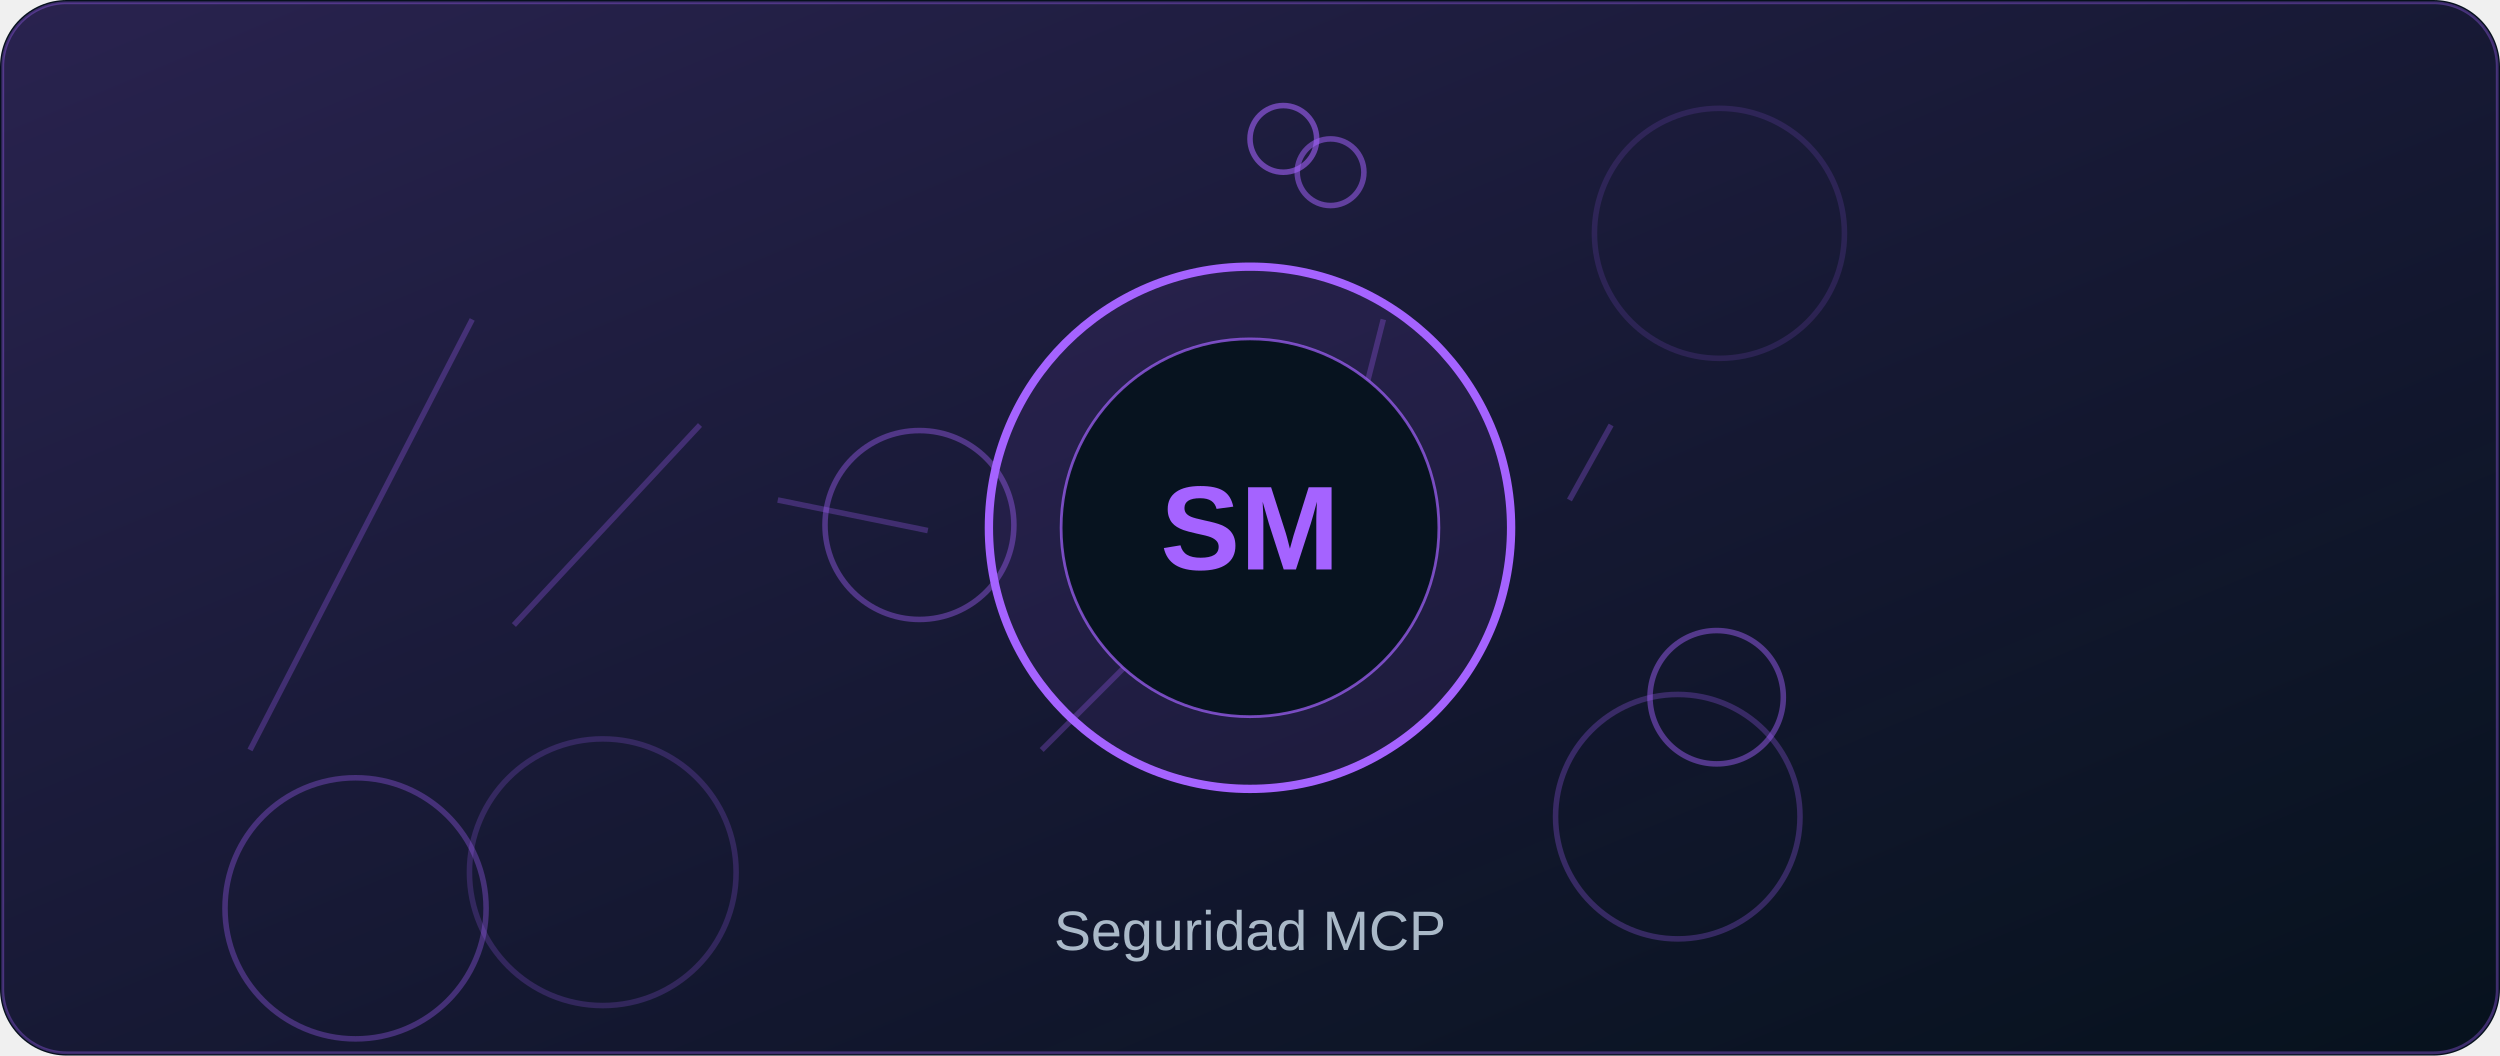
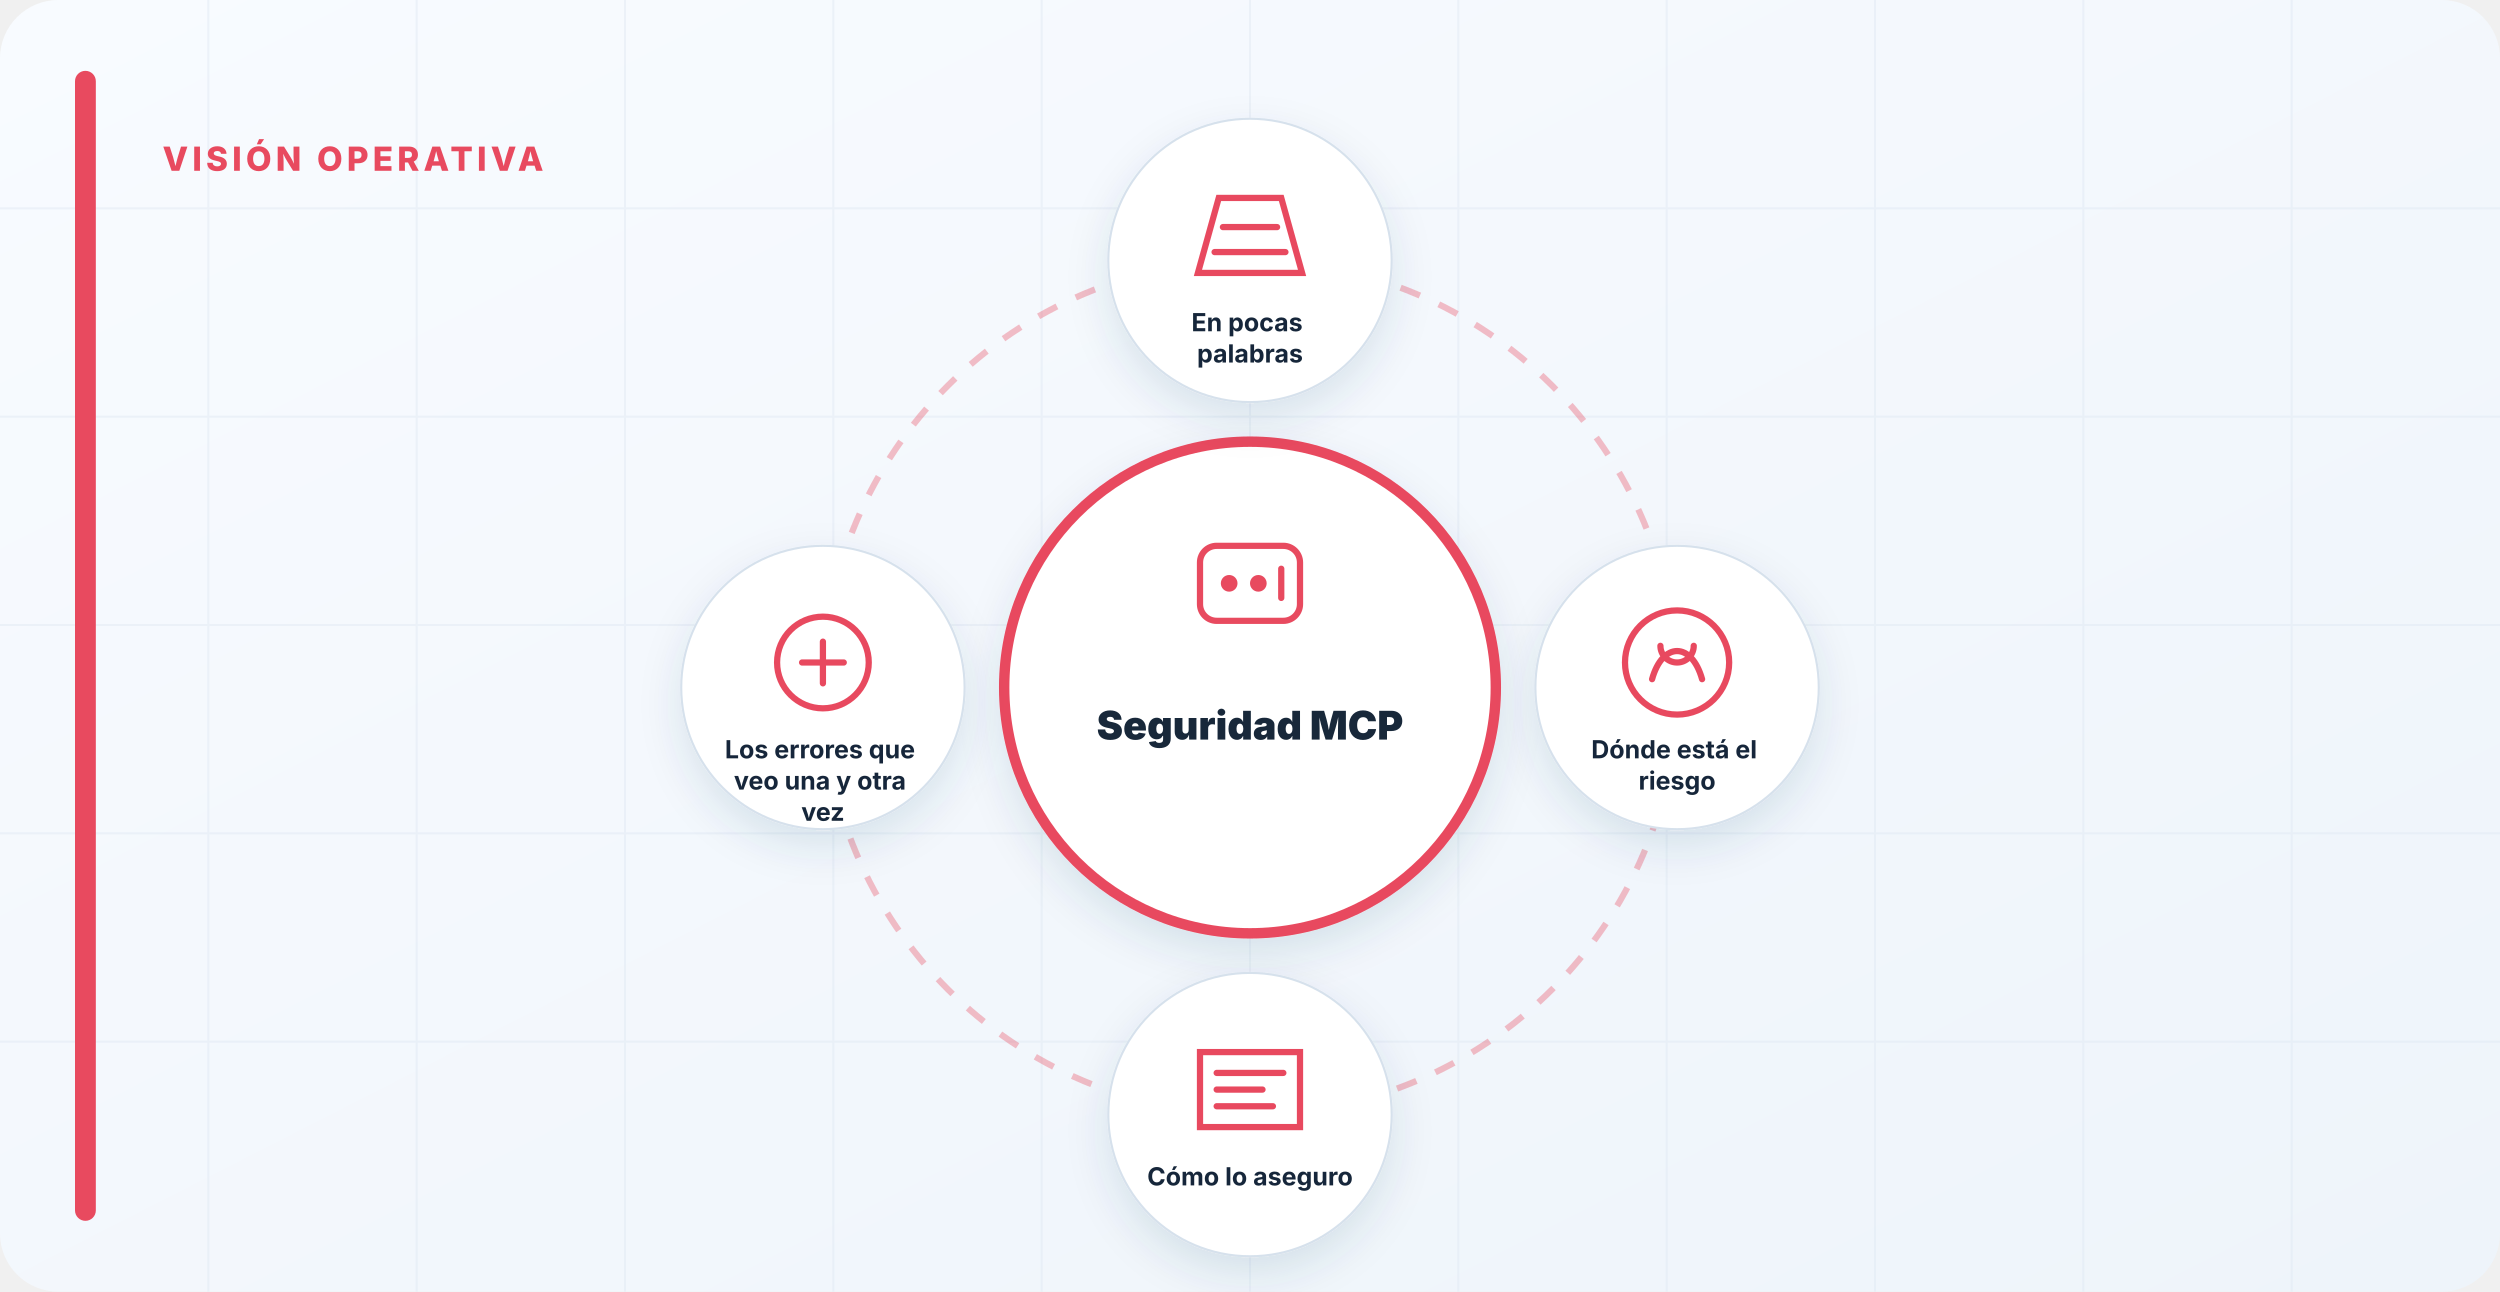
- <svg xmlns="http://www.w3.org/2000/svg" viewBox="0 0 900 380" role="img" aria-label="Diagrama de Seguridad MCP">
+ <svg xmlns="http://www.w3.org/2000/svg" width="1200" height="620" viewBox="0 0 1200 620" role="img" aria-labelledby="t d">
  <defs>
-     <linearGradient id="g" x1="0" y1="0" x2="1" y2="1">
-       <stop stop-color="#a563ff" stop-opacity=".22" />
-       <stop offset="1" stop-color="#07131f" stop-opacity=".2" />
+     <linearGradient id="bg" x1="0" y1="0" x2="1" y2="1">
+       <stop stop-color="#F8FBFF" />
+       <stop offset="1" stop-color="#EEF4FA" />
    </linearGradient>
-     <filter id="gl">
-       <feGaussianBlur stdDeviation="8" />
+     <filter id="s" x="-20%" y="-20%" width="140%" height="140%">
+       <feDropShadow dx="0" dy="8" stdDeviation="10" flood-color="#284866" flood-opacity=".12" />
    </filter>
  </defs>
-   <rect width="900" height="380" rx="24" fill="#06111d" />
-   <rect x="1" y="1" width="898" height="378" rx="23" fill="url(#g)" stroke="#a563ff" stroke-opacity=".35" />
-   <path d="M 90 270 L 170 115" stroke="#a563ff" stroke-opacity=".28" stroke-width="2" />
-   <path d="M 185 225 L 252 153" stroke="#a563ff" stroke-opacity=".28" stroke-width="2" />
-   <path d="M 280 180 L 334 191" stroke="#a563ff" stroke-opacity=".28" stroke-width="2" />
-   <path d="M 375 270 L 416 229" stroke="#a563ff" stroke-opacity=".28" stroke-width="2" />
-   <path d="M 470 225 L 498 115" stroke="#a563ff" stroke-opacity=".28" stroke-width="2" />
-   <path d="M 565 180 L 580 153" stroke="#a563ff" stroke-opacity=".28" stroke-width="2" />
-   <circle cx="619" cy="84" r="45" fill="none" stroke="#a563ff" stroke-opacity="0.15" stroke-width="2" />
-   <circle cx="217" cy="314" r="48" fill="none" stroke="#a563ff" stroke-opacity="0.21" stroke-width="2" />
-   <circle cx="604" cy="294" r="44" fill="none" stroke="#a563ff" stroke-opacity="0.27" stroke-width="2" />
-   <circle cx="128" cy="327" r="47" fill="none" stroke="#a563ff" stroke-opacity="0.33" stroke-width="2" />
-   <circle cx="331" cy="189" r="34" fill="none" stroke="#a563ff" stroke-opacity="0.39" stroke-width="2" />
-   <circle cx="618" cy="251" r="24" fill="none" stroke="#a563ff" stroke-opacity="0.45" stroke-width="2" />
-   <circle cx="479" cy="62" r="12" fill="none" stroke="#a563ff" stroke-opacity="0.51" stroke-width="2" />
-   <circle cx="462" cy="50" r="12" fill="none" stroke="#a563ff" stroke-opacity="0.57" stroke-width="2" />
-   <circle cx="450" cy="190" r="94" fill="#a563ff" fill-opacity=".08" stroke="#a563ff" stroke-width="3" />
-   <circle cx="450" cy="190" r="68" fill="#07131f" stroke="#a563ff" stroke-opacity=".7" />
-   <text x="450" y="205" text-anchor="middle" fill="#a563ff" font-size="43" font-family="Arial" font-weight="700">SM</text>
-   <text x="450" y="342" text-anchor="middle" fill="#aab9c8" font-size="20" font-family="Arial">Seguridad MCP</text>
+   <rect width="1200" height="620" rx="28" fill="url(#bg)" />
+   <path d="M0 100H1200M0 200H1200M0 300H1200M0 400H1200M0 500H1200M100 0V620M200 0V620M300 0V620M400 0V620M500 0V620M600 0V620M700 0V620M800 0V620M900 0V620M1000 0V620M1100 0V620" stroke="#DDE7F1" stroke-width="1" opacity=".45" />
+   <rect x="36" y="34" width="10" height="552" rx="5" fill="#E84A5F" />
+   <text x="78" y="82" font-family="Inter,Segoe UI,Arial" font-size="16" font-weight="800" fill="#E84A5F" letter-spacing="2">VISIÓN OPERATIVA</text>
+   <circle cx="600" cy="330" r="205" fill="none" stroke="#E84A5F" stroke-width="3" stroke-dasharray="10 10" opacity=".35" />
+   <circle cx="600" cy="330" r="118" fill="#fff" stroke="#E84A5F" stroke-width="5" filter="url(#s)" />
+   <rect x="576" y="262" width="48" height="36" rx="8" fill="none" stroke="#E84A5F" stroke-width="3" />
+   <circle cx="590" cy="280" r="4" fill="#E84A5F" />
+   <circle cx="604" cy="280" r="4" fill="#E84A5F" />
+   <path d="M615 273v14" stroke="#E84A5F" stroke-width="3" stroke-linecap="round" />
+   <text x="600" y="355" text-anchor="middle" font-family="Inter,Segoe UI,Arial" font-size="19" font-weight="850" fill="#18283A">
+     <tspan x="600" dy="0">Seguridad MCP</tspan>
+   </text>
+   <g filter="url(#s)">
+     <circle cx="600" cy="125" r="68" fill="#fff" stroke="#D6E1EC" />
+     <path d="M575 131l10-36h30l10 36z" fill="none" stroke="#E84A5F" stroke-width="3" />
+     <path d="M587 109h26M583 121h34" stroke="#E84A5F" stroke-width="3" stroke-linecap="round" />
+     <text x="600" y="159" text-anchor="middle" font-family="Inter,Segoe UI,Arial" font-size="12" font-weight="750" fill="#18283A">
+       <tspan x="600" dy="0">En pocas</tspan>
+       <tspan x="600" dy="15">palabras</tspan>
+     </text>
+   </g>
+   <g filter="url(#s)">
+     <circle cx="805" cy="330" r="68" fill="#fff" stroke="#D6E1EC" />
+     <circle cx="805" cy="318" r="25" fill="none" stroke="#E84A5F" stroke-width="3" />
+     <path d="M793 326c5-18 19-18 24 0M797 310a8 8 0 1016 0" fill="none" stroke="#E84A5F" stroke-width="3" stroke-linecap="round" />
+     <text x="805" y="364" text-anchor="middle" font-family="Inter,Segoe UI,Arial" font-size="12" font-weight="750" fill="#18283A">
+       <tspan x="805" dy="0">Dónde está el</tspan>
+       <tspan x="805" dy="15">riesgo</tspan>
+     </text>
+   </g>
+   <g filter="url(#s)">
+     <circle cx="600" cy="535" r="68" fill="#fff" stroke="#D6E1EC" />
+     <path d="M576 505h48v36h-48z" fill="none" stroke="#E84A5F" stroke-width="3" />
+     <path d="M584 515h32M584 523h22M584 531h27" stroke="#E84A5F" stroke-width="3" stroke-linecap="round" />
+     <text x="600" y="569" text-anchor="middle" font-family="Inter,Segoe UI,Arial" font-size="12" font-weight="750" fill="#18283A">
+       <tspan x="600" dy="0">Cómo lo aseguro</tspan>
+     </text>
+   </g>
+   <g filter="url(#s)">
+     <circle cx="395" cy="330" r="68" fill="#fff" stroke="#D6E1EC" />
+     <circle cx="395" cy="318" r="22" fill="none" stroke="#E84A5F" stroke-width="3" />
+     <path d="M385 318h20M395 308v20" stroke="#E84A5F" stroke-width="3" stroke-linecap="round" />
+     <text x="395" y="364" text-anchor="middle" font-family="Inter,Segoe UI,Arial" font-size="12" font-weight="750" fill="#18283A">
+       <tspan x="395" dy="0">Los errores que</tspan>
+       <tspan x="395" dy="15">veo una y otra</tspan>
+       <tspan x="395" dy="15">vez</tspan>
+     </text>
+   </g>
</svg>
